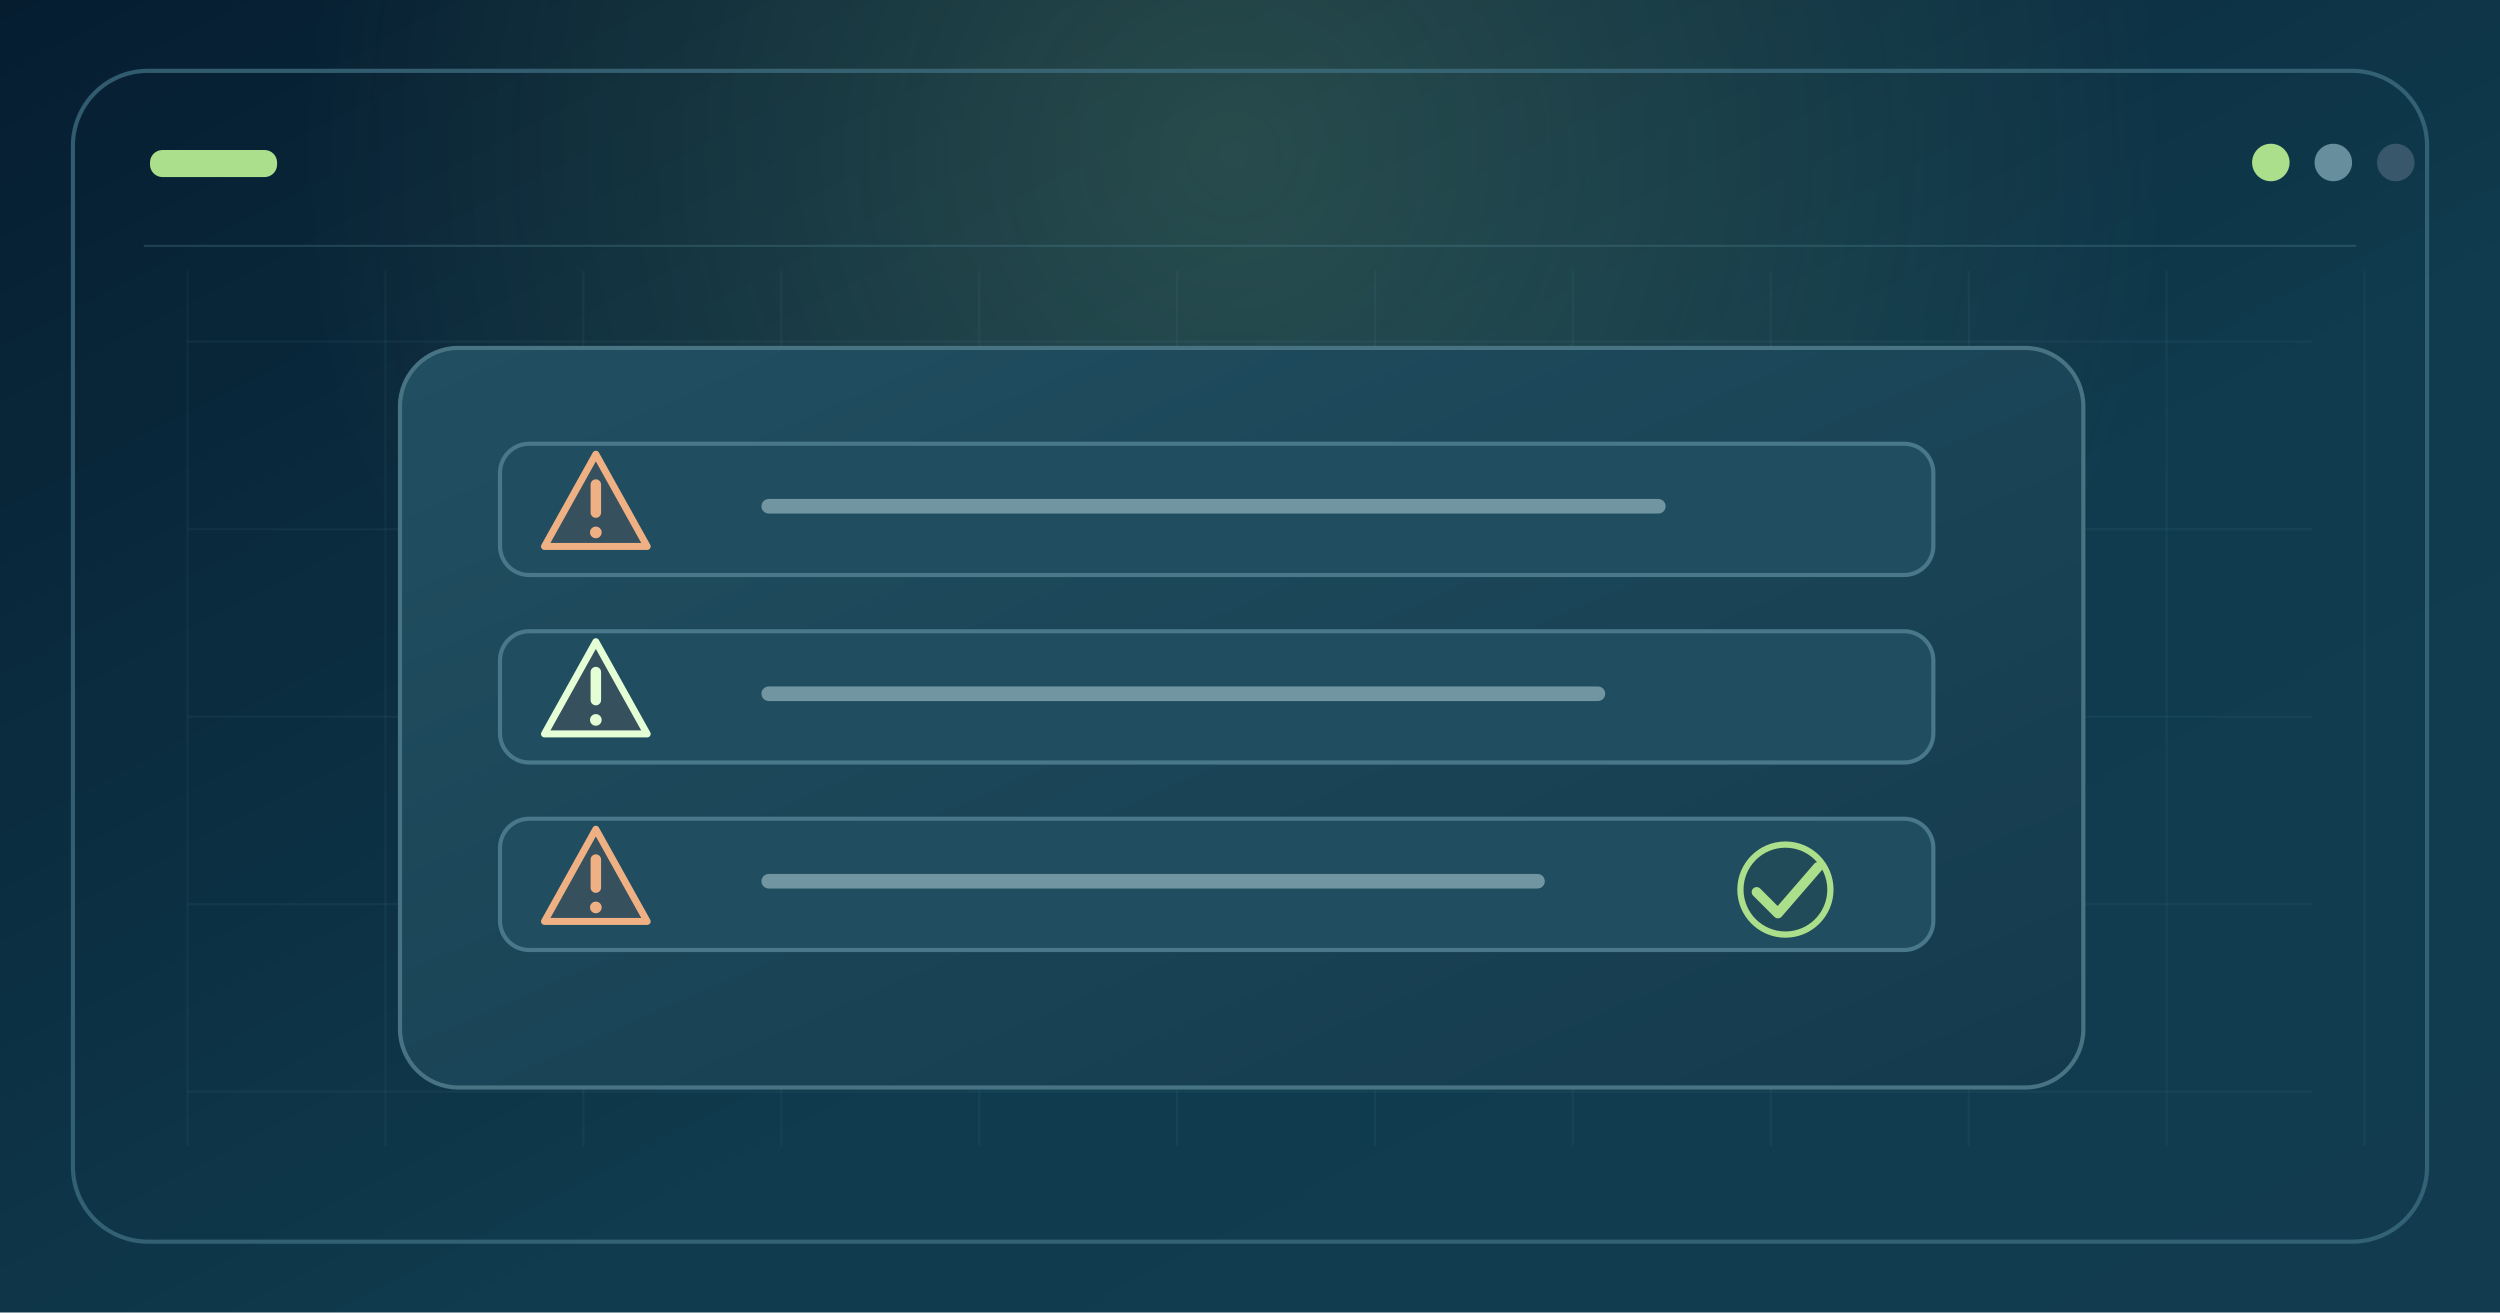
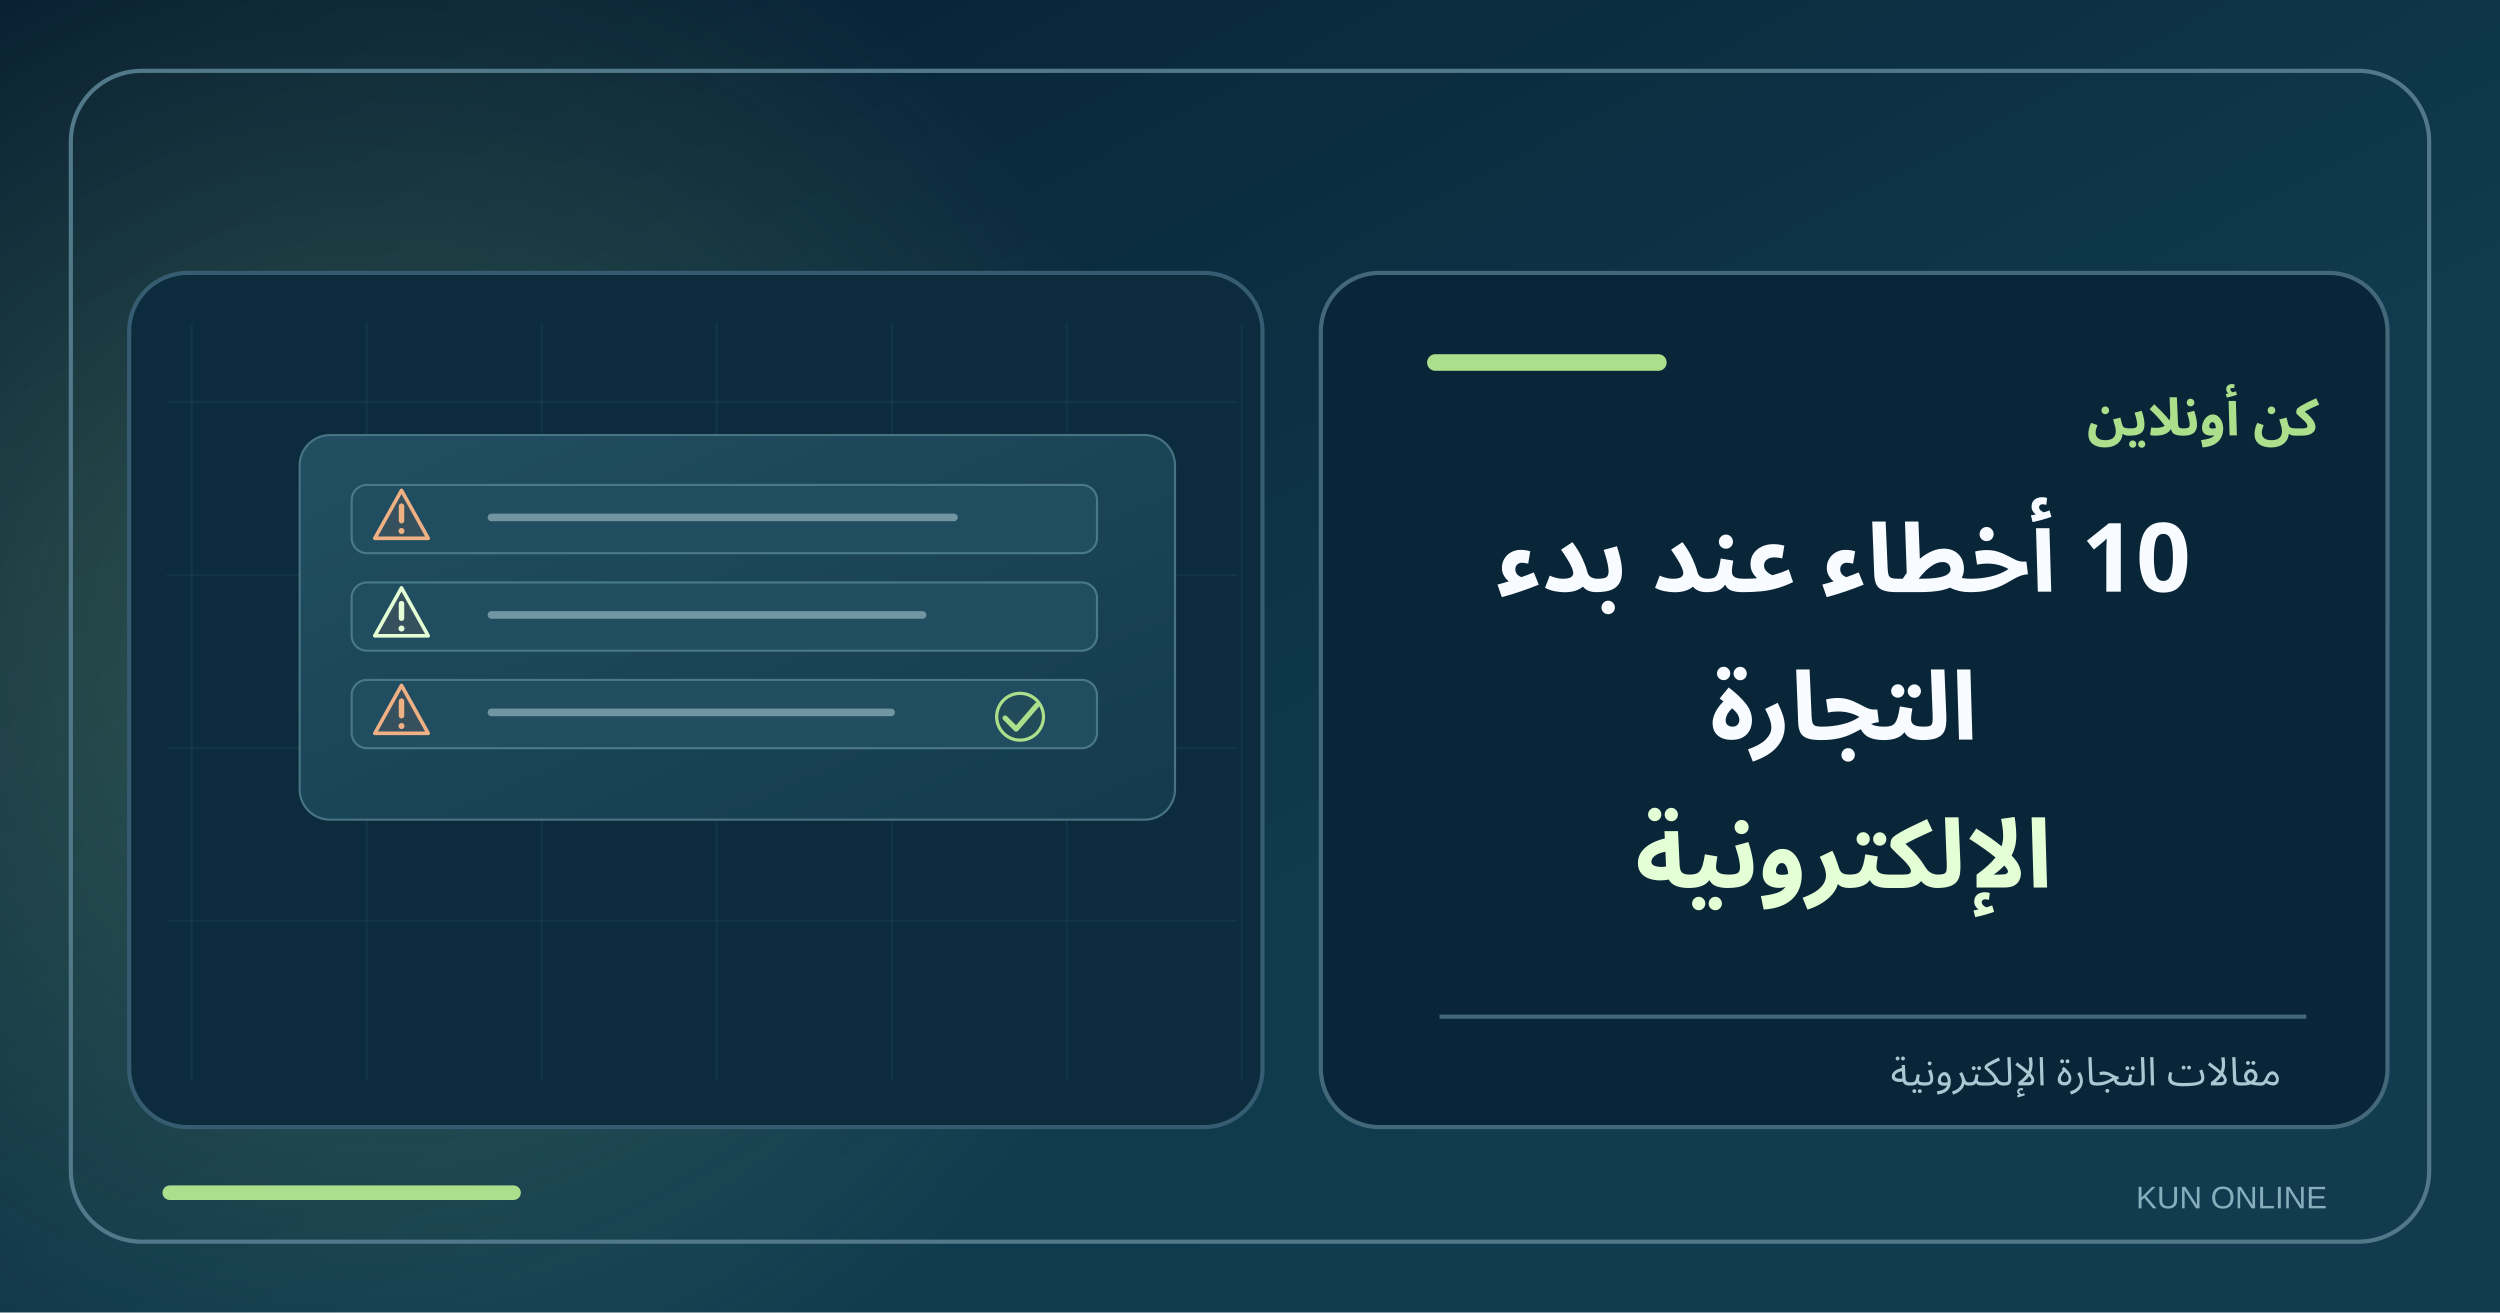
<svg xmlns="http://www.w3.org/2000/svg" width="1200" height="630" viewBox="0 0 1200 630" role="img" aria-labelledby="title desc">
  <defs>
    <linearGradient id="back" x1="0" y1="0" x2="1" y2="1">
      <stop stop-color="#061d30" />
      <stop offset=".62" stop-color="#103b4e" />
      <stop offset="1" stop-color="#123b50" />
    </linearGradient>
    <linearGradient id="glass" x1="0" y1="0" x2="1" y2="1">
      <stop stop-color="#214f61" />
      <stop offset="1" stop-color="#143a4d" />
    </linearGradient>
    <radialGradient id="bloom">
-       <stop stop-color="#acdf8b" stop-opacity=".18" />
+       <stop stop-color="#acdf8b" stop-opacity=".24" />
      <stop offset="1" stop-color="#acdf8b" stop-opacity="0" />
    </radialGradient>
  </defs>
  <rect width="1200" height="630" fill="url(#back)" />
-   <circle cx="592" cy="74" r="450" fill="url(#bloom)" />
-   <rect x="35" y="34" width="1130" height="562" rx="36" fill="none" stroke="#3f6f81" stroke-width="2" opacity=".75" />
-   <path d="M69 118H1131" stroke="#4c7f8b" stroke-width="1" opacity=".34" />
-   <rect x="72" y="72" width="61" height="13" rx="6" fill="#acdf8b" />
-   <circle cx="1090" cy="78" r="9" fill="#acdf8b" />
-   <circle cx="1120" cy="78" r="9" fill="#668e9d" />
-   <circle cx="1150" cy="78" r="9" fill="#38576b" />
+   <circle cx="180" cy="320" r="390" fill="url(#bloom)" />
+   <rect x="34" y="34" width="1132" height="562" rx="34" fill="none" stroke="#51798a" stroke-width="2" />
+   <rect x="62" y="131" width="544" height="410" rx="28" fill="#0c2b3d" stroke="#365c71" stroke-width="2" />
  <g stroke="#508396" stroke-opacity=".10" stroke-width="1">
-     <path d="M90 130V550" />
-     <path d="M185 130V550" />
-     <path d="M280 130V550" />
-     <path d="M375 130V550" />
-     <path d="M470 130V550" />
-     <path d="M565 130V550" />
-     <path d="M660 130V550" />
-     <path d="M755 130V550" />
-     <path d="M850 130V550" />
-     <path d="M945 130V550" />
-     <path d="M1040 130V550" />
-     <path d="M1135 130V550" />
-     <path d="M90 164H1110" />
-     <path d="M90 254H1110" />
-     <path d="M90 344H1110" />
-     <path d="M90 434H1110" />
-     <path d="M90 524H1110" />
+     <path d="M92 155V519" />
+     <path d="M176 155V519" />
+     <path d="M260 155V519" />
+     <path d="M344 155V519" />
+     <path d="M428 155V519" />
+     <path d="M512 155V519" />
+     <path d="M596 155V519" />
+     <path d="M80 193H594" />
+     <path d="M80 276H594" />
+     <path d="M80 359H594" />
+     <path d="M80 442H594" />
  </g>
-   <rect x="192" y="167" width="808" height="355" rx="28" fill="url(#glass)" stroke="#487383" stroke-width="2" />
-   <rect x="240" y="213" width="688" height="63" rx="14" fill="#204d5f" stroke="#487889" stroke-width="2" />
-   <g transform="translate(258 213) scale(0.56)">
-     <path d="M50 9L94 88H6Z" fill="#36505e" stroke="#efb184" stroke-width="6" stroke-linecap="round" stroke-linejoin="round" />
-     <path d="M50 35V59" fill="none" stroke="#efb184" stroke-width="9" stroke-linecap="round" stroke-linejoin="round" />
-     <circle cx="50" cy="76" r="5" fill="#efb184" stroke="none" stroke-width="0" />
+   <g id="topic-illustration" transform="translate(44 122) scale(.52)">
+     <rect x="192" y="167" width="808" height="355" rx="28" fill="url(#glass)" stroke="#487383" stroke-width="2" />
+     <rect x="240" y="213" width="688" height="63" rx="14" fill="#204d5f" stroke="#487889" stroke-width="2" />
+     <g transform="translate(258 213) scale(0.56)">
+       <path d="M50 9L94 88H6Z" fill="#36505e" stroke="#efb184" stroke-width="6" stroke-linecap="round" stroke-linejoin="round" />
+       <path d="M50 35V59" fill="none" stroke="#efb184" stroke-width="9" stroke-linecap="round" stroke-linejoin="round" />
+       <circle cx="50" cy="76" r="5" fill="#efb184" stroke="none" stroke-width="0" />
+     </g>
+     <path d="M369 243L796 243" fill="none" stroke="#7196a2" stroke-width="7" stroke-linecap="round" stroke-linejoin="round" />
+     <rect x="240" y="303" width="688" height="63" rx="14" fill="#204d5f" stroke="#487889" stroke-width="2" />
+     <g transform="translate(258 303) scale(0.56)">
+       <path d="M50 9L94 88H6Z" fill="#36505e" stroke="#e4ffd5" stroke-width="6" stroke-linecap="round" stroke-linejoin="round" />
+       <path d="M50 35V59" fill="none" stroke="#e4ffd5" stroke-width="9" stroke-linecap="round" stroke-linejoin="round" />
+       <circle cx="50" cy="76" r="5" fill="#e4ffd5" stroke="none" stroke-width="0" />
+     </g>
+     <path d="M369 333L767 333" fill="none" stroke="#7196a2" stroke-width="7" stroke-linecap="round" stroke-linejoin="round" />
+     <rect x="240" y="393" width="688" height="63" rx="14" fill="#204d5f" stroke="#487889" stroke-width="2" />
+     <g transform="translate(258 393) scale(0.56)">
+       <path d="M50 9L94 88H6Z" fill="#36505e" stroke="#efb184" stroke-width="6" stroke-linecap="round" stroke-linejoin="round" />
+       <path d="M50 35V59" fill="none" stroke="#efb184" stroke-width="9" stroke-linecap="round" stroke-linejoin="round" />
+       <circle cx="50" cy="76" r="5" fill="#efb184" stroke="none" stroke-width="0" />
+     </g>
+     <path d="M369 423L738 423" fill="none" stroke="#7196a2" stroke-width="7" stroke-linecap="round" stroke-linejoin="round" />
+     <g transform="translate(827 397) scale(0.6)">
+       <circle cx="50" cy="50" r="36" fill="#214b58" stroke="#acdf8b" stroke-width="5" />
+       <path d="M27 52L44 69L76 32" fill="none" stroke="#acdf8b" stroke-width="8" stroke-linecap="round" stroke-linejoin="round" />
+     </g>
  </g>
-   <path d="M369 243L796 243" fill="none" stroke="#7196a2" stroke-width="7" stroke-linecap="round" stroke-linejoin="round" />
-   <rect x="240" y="303" width="688" height="63" rx="14" fill="#204d5f" stroke="#487889" stroke-width="2" />
-   <g transform="translate(258 303) scale(0.56)">
-     <path d="M50 9L94 88H6Z" fill="#36505e" stroke="#e4ffd5" stroke-width="6" stroke-linecap="round" stroke-linejoin="round" />
-     <path d="M50 35V59" fill="none" stroke="#e4ffd5" stroke-width="9" stroke-linecap="round" stroke-linejoin="round" />
-     <circle cx="50" cy="76" r="5" fill="#e4ffd5" stroke="none" stroke-width="0" />
+   <rect x="634" y="131" width="512" height="410" rx="28" fill="#092639" stroke="#436879" stroke-width="2" />
+   <rect x="685" y="170" width="115" height="8" rx="4" fill="#acdf8b" />
+   <text x="1113" y="209" direction="rtl" text-anchor="start" font-family="Cairo,Tajawal,Noto Sans Arabic,Segoe UI,Arial,sans-serif" font-size="25" font-weight="700" fill="#acdf8b">كن أونلاين</text>
+   <g id="article-title">
+     <text x="885" y="284" text-anchor="middle" direction="rtl" unicode-bidi="plaintext" font-family="Cairo,Tajawal,Noto Sans Arabic,Segoe UI,Arial,sans-serif" font-size="46" font-weight="700" letter-spacing="0" fill="#f8fbff">10 أخطاء عند بدء</text>
+     <text x="885" y="355" text-anchor="middle" direction="rtl" unicode-bidi="plaintext" font-family="Cairo,Tajawal,Noto Sans Arabic,Segoe UI,Arial,sans-serif" font-size="46" font-weight="700" letter-spacing="0" fill="#f8fbff">التجارة</text>
+     <text x="885" y="426" text-anchor="middle" direction="rtl" unicode-bidi="plaintext" font-family="Cairo,Tajawal,Noto Sans Arabic,Segoe UI,Arial,sans-serif" font-size="46" font-weight="700" letter-spacing="0" fill="#e4ffd5">الإلكترونية</text>
  </g>
-   <path d="M369 333L767 333" fill="none" stroke="#7196a2" stroke-width="7" stroke-linecap="round" stroke-linejoin="round" />
-   <rect x="240" y="393" width="688" height="63" rx="14" fill="#204d5f" stroke="#487889" stroke-width="2" />
-   <g transform="translate(258 393) scale(0.56)">
-     <path d="M50 9L94 88H6Z" fill="#36505e" stroke="#efb184" stroke-width="6" stroke-linecap="round" stroke-linejoin="round" />
-     <path d="M50 35V59" fill="none" stroke="#efb184" stroke-width="9" stroke-linecap="round" stroke-linejoin="round" />
-     <circle cx="50" cy="76" r="5" fill="#efb184" stroke="none" stroke-width="0" />
-   </g>
-   <path d="M369 423L738 423" fill="none" stroke="#7196a2" stroke-width="7" stroke-linecap="round" stroke-linejoin="round" />
-   <g transform="translate(827 397) scale(0.6)">
-     <circle cx="50" cy="50" r="36" fill="#214b58" stroke="#acdf8b" stroke-width="5" />
-     <path d="M27 52L44 69L76 32" fill="none" stroke="#acdf8b" stroke-width="8" stroke-linecap="round" stroke-linejoin="round" />
-   </g>
+   <path d="M691 488H1107" stroke="#426979" stroke-width="2" />
+   <text x="1095" y="521" direction="rtl" text-anchor="start" font-family="Cairo,Tajawal,Noto Sans Arabic,Segoe UI,Arial,sans-serif" font-size="19" fill="#a9c8d2">مقالات التجارة الإلكترونية</text>
+   <rect x="78" y="569" width="172" height="7" rx="3.5" fill="#acdf8b" />
+   <text x="1117" y="580" direction="rtl" text-anchor="start" font-family="Arial,sans-serif" font-size="15" fill="#87aebc">KUN ONLINE</text>
</svg>
